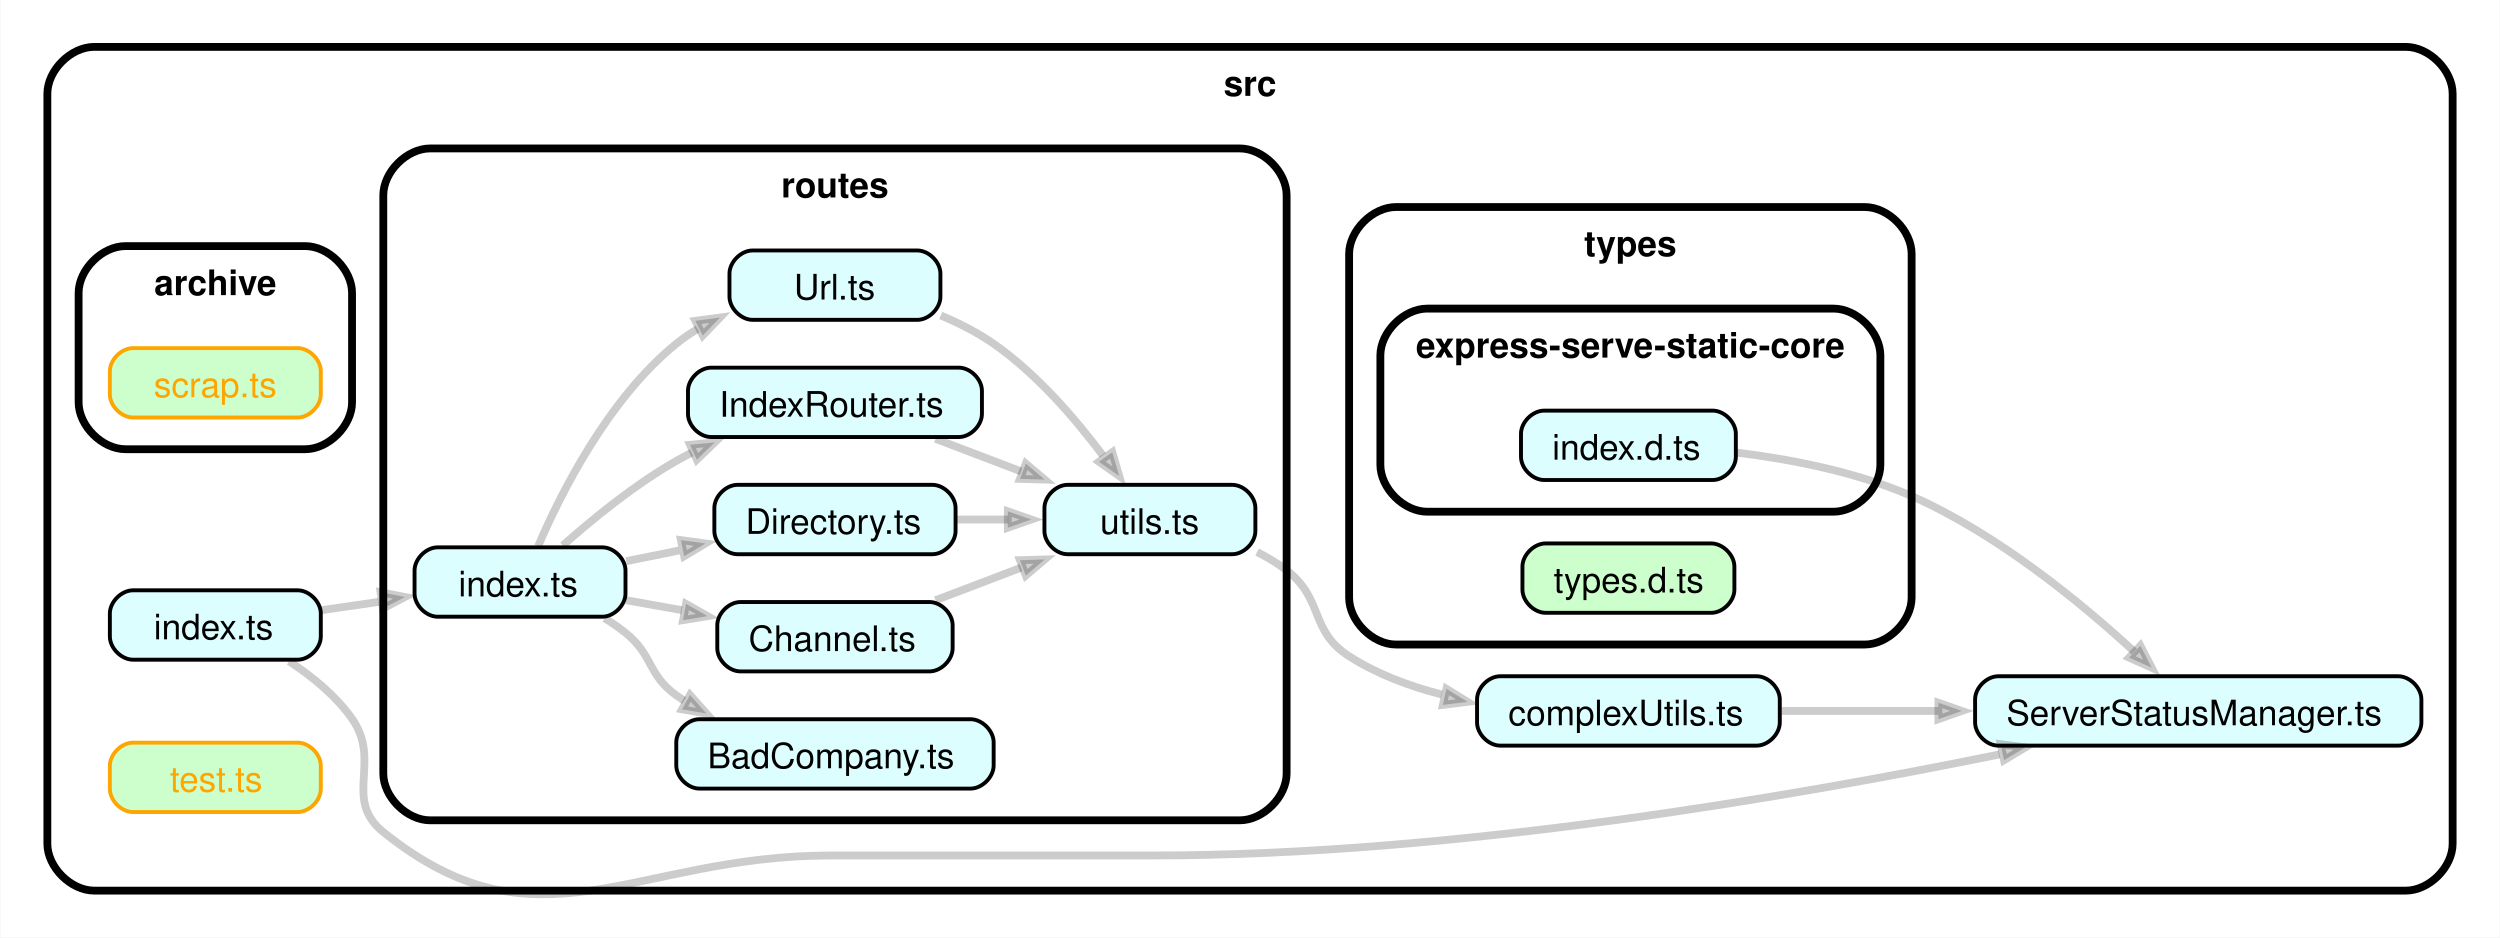
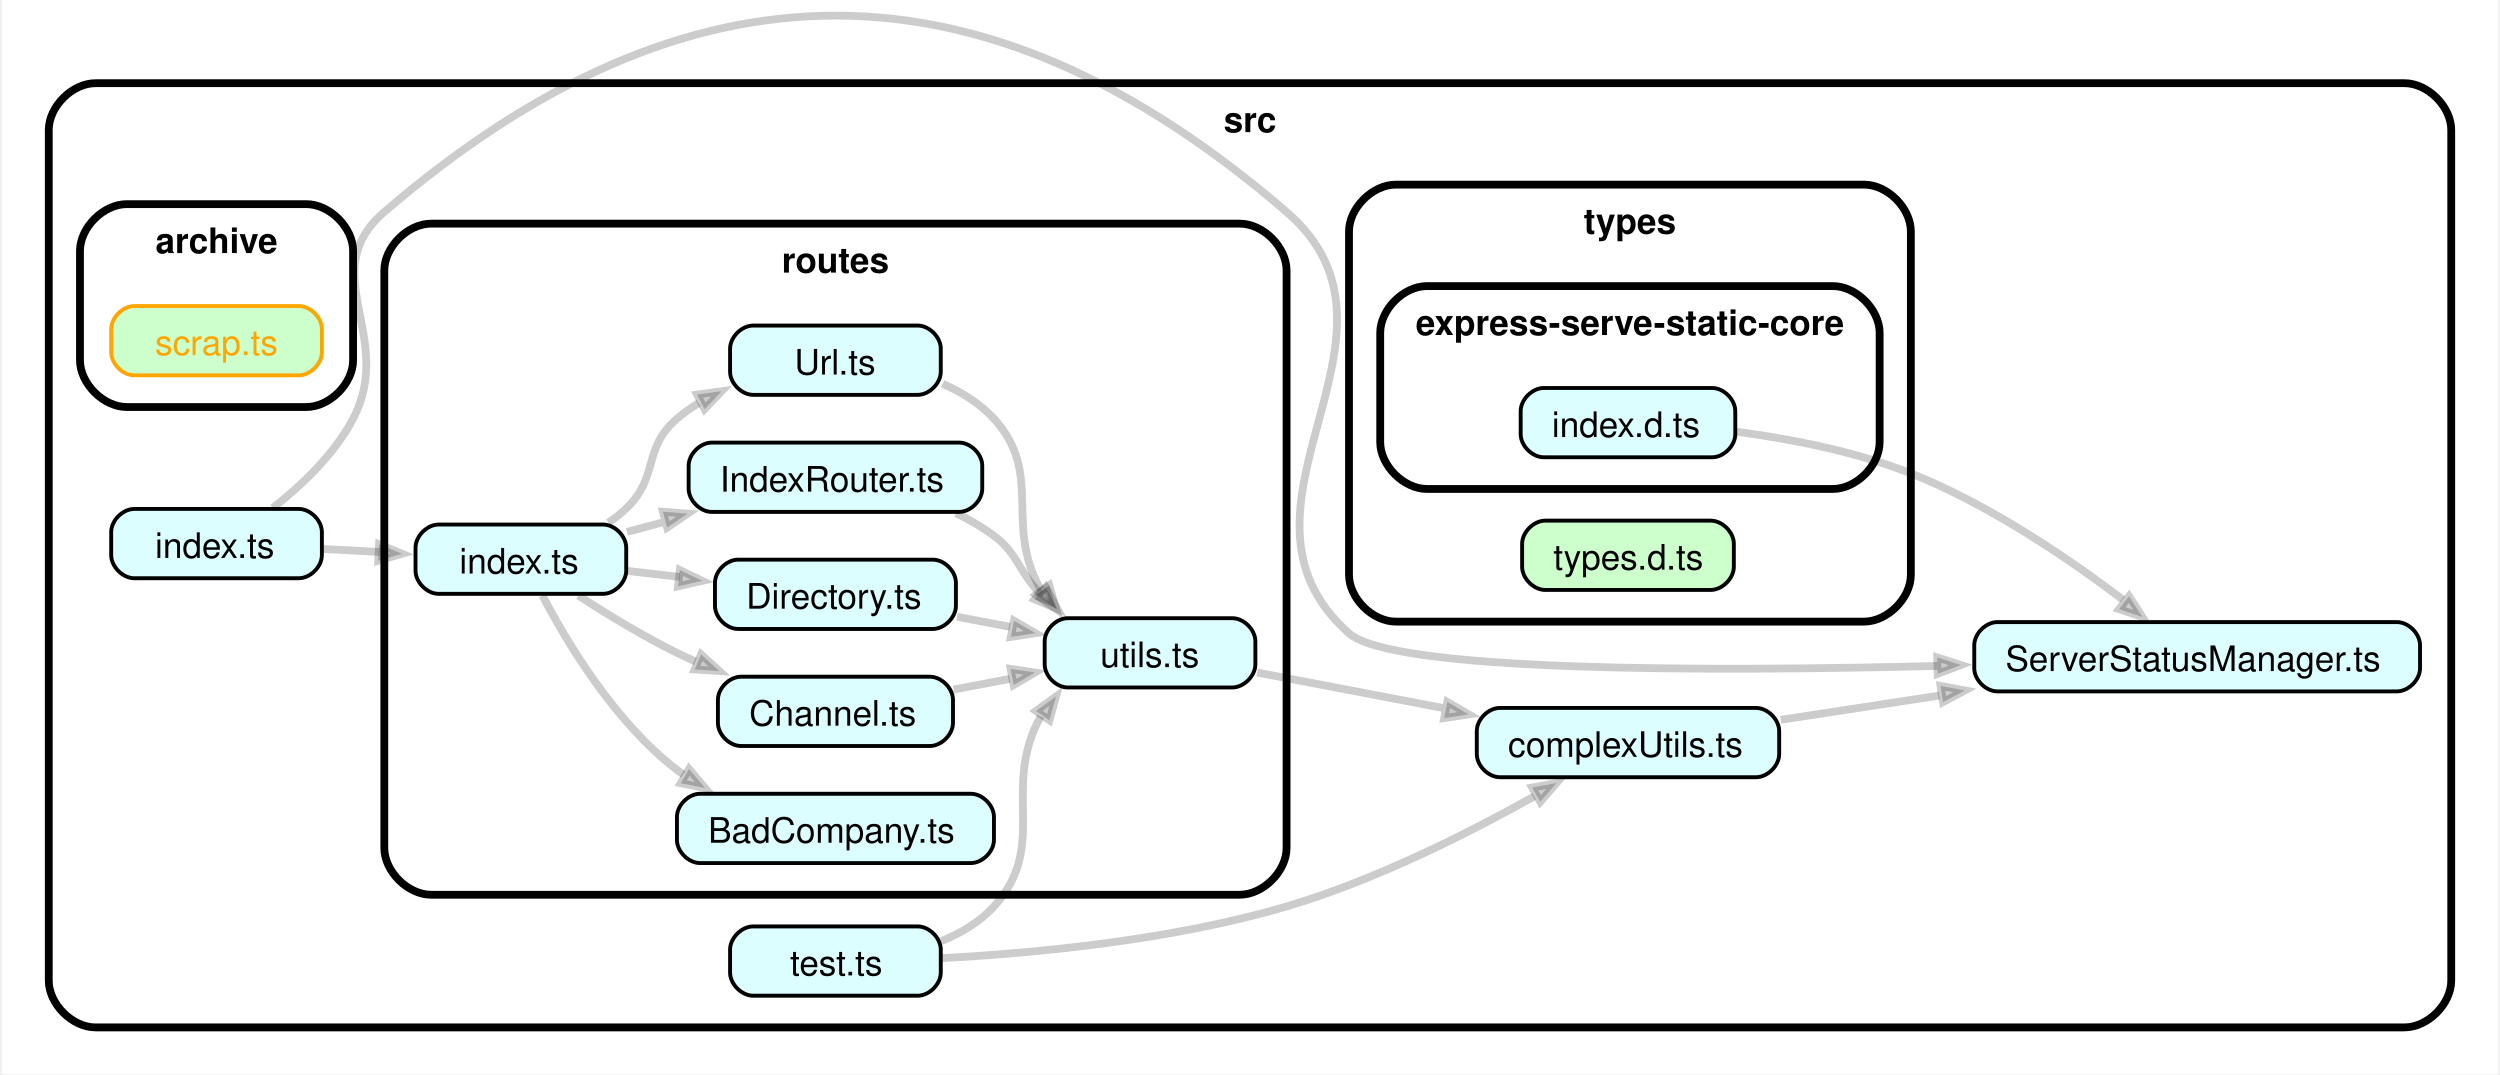
- <svg xmlns="http://www.w3.org/2000/svg" xmlns:xlink="http://www.w3.org/1999/xlink" width="640pt" height="240pt" viewBox="0.00 0.00 639.75 240.00">
-   <g id="graph0" class="graph" transform="scale(1 1) rotate(0) translate(4 236)">
-     <polygon fill="white" stroke="none" points="-4,4 -4,-236 635.75,-236 635.75,4 -4,4" />
+ <svg xmlns="http://www.w3.org/2000/svg" xmlns:xlink="http://www.w3.org/1999/xlink" width="640pt" height="275pt" viewBox="0.00 0.00 639.75 275.32">
+   <g id="graph0" class="graph" transform="scale(1 1) rotate(0) translate(4 271.32)">
+     <polygon fill="white" stroke="none" points="-4,4 -4,-271.32 635.75,-271.32 635.75,4 -4,4" />
    <g id="clust1" class="cluster">
-       <path fill="#ffffff" stroke="black" stroke-width="2" d="M20,-8C20,-8 611.75,-8 611.75,-8 617.75,-8 623.75,-14 623.75,-20 623.75,-20 623.75,-212 623.75,-212 623.75,-218 617.75,-224 611.75,-224 611.75,-224 20,-224 20,-224 14,-224 8,-218 8,-212 8,-212 8,-20 8,-20 8,-14 14,-8 20,-8" />
-       <text text-anchor="middle" x="315.88" y="-211.45" font-family="Helvetica,sans-Serif" font-weight="bold" font-size="9.00">src</text>
+       <path fill="#ffffff" stroke="black" stroke-width="2" d="M20,-8C20,-8 611.75,-8 611.75,-8 617.75,-8 623.75,-14 623.75,-20 623.75,-20 623.75,-238 623.75,-238 623.75,-244 617.75,-250 611.75,-250 611.75,-250 20,-250 20,-250 14,-250 8,-244 8,-238 8,-238 8,-20 8,-20 8,-14 14,-8 20,-8" />
+       <text text-anchor="middle" x="315.88" y="-237.45" font-family="Helvetica,sans-Serif" font-weight="bold" font-size="9.00">src</text>
    </g>
    <g id="clust2" class="cluster">
-       <path fill="#ffffff" stroke="black" stroke-width="2" d="M28,-121C28,-121 74,-121 74,-121 80,-121 86,-127 86,-133 86,-133 86,-161 86,-161 86,-167 80,-173 74,-173 74,-173 28,-173 28,-173 22,-173 16,-167 16,-161 16,-161 16,-133 16,-133 16,-127 22,-121 28,-121" />
-       <text text-anchor="middle" x="51" y="-160.45" font-family="Helvetica,sans-Serif" font-weight="bold" font-size="9.00">archive</text>
+       <path fill="#ffffff" stroke="black" stroke-width="2" d="M28,-167C28,-167 74,-167 74,-167 80,-167 86,-173 86,-179 86,-179 86,-207 86,-207 86,-213 80,-219 74,-219 74,-219 28,-219 28,-219 22,-219 16,-213 16,-207 16,-207 16,-179 16,-179 16,-173 22,-167 28,-167" />
+       <text text-anchor="middle" x="51" y="-206.45" font-family="Helvetica,sans-Serif" font-weight="bold" font-size="9.00">archive</text>
    </g>
    <g id="clust3" class="cluster">
-       <path fill="#ffffff" stroke="black" stroke-width="2" d="M106,-26C106,-26 313.25,-26 313.25,-26 319.25,-26 325.25,-32 325.25,-38 325.25,-38 325.25,-186 325.25,-186 325.25,-192 319.25,-198 313.25,-198 313.25,-198 106,-198 106,-198 100,-198 94,-192 94,-186 94,-186 94,-38 94,-38 94,-32 100,-26 106,-26" />
-       <text text-anchor="middle" x="209.62" y="-185.45" font-family="Helvetica,sans-Serif" font-weight="bold" font-size="9.00">routes</text>
+       <path fill="#ffffff" stroke="black" stroke-width="2" d="M106,-42C106,-42 313.25,-42 313.25,-42 319.25,-42 325.25,-48 325.25,-54 325.25,-54 325.25,-202 325.25,-202 325.25,-208 319.25,-214 313.25,-214 313.25,-214 106,-214 106,-214 100,-214 94,-208 94,-202 94,-202 94,-54 94,-54 94,-48 100,-42 106,-42" />
+       <text text-anchor="middle" x="209.62" y="-201.45" font-family="Helvetica,sans-Serif" font-weight="bold" font-size="9.00">routes</text>
    </g>
    <g id="clust4" class="cluster">
-       <path fill="#ffffff" stroke="black" stroke-width="2" d="M353.25,-71C353.25,-71 473.25,-71 473.25,-71 479.25,-71 485.25,-77 485.25,-83 485.25,-83 485.25,-171 485.25,-171 485.25,-177 479.25,-183 473.25,-183 473.25,-183 353.25,-183 353.25,-183 347.25,-183 341.25,-177 341.25,-171 341.25,-171 341.25,-83 341.25,-83 341.25,-77 347.25,-71 353.25,-71" />
-       <text text-anchor="middle" x="413.25" y="-170.45" font-family="Helvetica,sans-Serif" font-weight="bold" font-size="9.00">types</text>
+       <path fill="#ffffff" stroke="black" stroke-width="2" d="M353.25,-112C353.25,-112 473.25,-112 473.25,-112 479.25,-112 485.25,-118 485.25,-124 485.25,-124 485.25,-212 485.25,-212 485.25,-218 479.25,-224 473.25,-224 473.25,-224 353.25,-224 353.25,-224 347.25,-224 341.25,-218 341.25,-212 341.25,-212 341.25,-124 341.25,-124 341.25,-118 347.25,-112 353.25,-112" />
+       <text text-anchor="middle" x="413.25" y="-211.45" font-family="Helvetica,sans-Serif" font-weight="bold" font-size="9.00">types</text>
    </g>
    <g id="clust5" class="cluster">
-       <path fill="#ffffff" stroke="black" stroke-width="2" d="M361.25,-105C361.25,-105 465.25,-105 465.25,-105 471.25,-105 477.25,-111 477.25,-117 477.25,-117 477.25,-145 477.25,-145 477.25,-151 471.25,-157 465.25,-157 465.25,-157 361.25,-157 361.25,-157 355.25,-157 349.25,-151 349.25,-145 349.25,-145 349.25,-117 349.25,-117 349.25,-111 355.25,-105 361.25,-105" />
-       <text text-anchor="middle" x="413.25" y="-144.45" font-family="Helvetica,sans-Serif" font-weight="bold" font-size="9.00">express-serve-static-core</text>
+       <path fill="#ffffff" stroke="black" stroke-width="2" d="M361.25,-146C361.25,-146 465.25,-146 465.25,-146 471.25,-146 477.25,-152 477.25,-158 477.25,-158 477.25,-186 477.25,-186 477.25,-192 471.25,-198 465.25,-198 465.25,-198 361.25,-198 361.25,-198 355.25,-198 349.25,-192 349.25,-186 349.25,-186 349.25,-158 349.25,-158 349.25,-152 355.25,-146 361.25,-146" />
+       <text text-anchor="middle" x="413.25" y="-185.45" font-family="Helvetica,sans-Serif" font-weight="bold" font-size="9.00">express-serve-static-core</text>
    </g>
    <g id="node1" class="node">
      <g id="a_node1">
        <a xlink:href="src/ServerStatusManager.ts" xlink:title="ServerStatusManager.ts">
-           <path fill="#ddfeff" stroke="black" d="M609.83,-62.88C609.83,-62.88 507.42,-62.88 507.42,-62.88 504.46,-62.88 501.5,-59.92 501.5,-56.96 501.5,-56.96 501.5,-51.04 501.5,-51.04 501.5,-48.08 504.46,-45.12 507.42,-45.12 507.42,-45.12 609.83,-45.12 609.83,-45.12 612.79,-45.12 615.75,-48.08 615.75,-51.04 615.75,-51.04 615.75,-56.96 615.75,-56.96 615.75,-59.92 612.79,-62.88 609.83,-62.88" />
-           <text text-anchor="start" x="509.5" y="-50.33" font-family="Helvetica,sans-Serif" font-size="9.00">ServerStatusManager.ts</text>
+           <path fill="#ddfeff" stroke="black" d="M609.83,-111.88C609.83,-111.88 507.42,-111.88 507.42,-111.88 504.46,-111.88 501.5,-108.92 501.5,-105.96 501.5,-105.96 501.5,-100.04 501.5,-100.04 501.5,-97.08 504.46,-94.12 507.42,-94.12 507.42,-94.12 609.83,-94.12 609.83,-94.12 612.79,-94.12 615.75,-97.08 615.75,-100.04 615.75,-100.04 615.75,-105.96 615.75,-105.96 615.75,-108.92 612.79,-111.88 609.83,-111.88" />
+           <text text-anchor="start" x="509.5" y="-99.33" font-family="Helvetica,sans-Serif" font-size="9.00">ServerStatusManager.ts</text>
        </a>
      </g>
    </g>
    <g id="node2" class="node">
      <g id="a_node2">
        <a xlink:href="src/archive/scrap.ts" xlink:title="no-orphans">
-           <path fill="#ccffcc" stroke="orange" d="M72.08,-146.88C72.08,-146.88 29.92,-146.88 29.92,-146.88 26.96,-146.88 24,-143.92 24,-140.96 24,-140.96 24,-135.04 24,-135.04 24,-132.08 26.96,-129.12 29.92,-129.12 29.92,-129.12 72.08,-129.12 72.08,-129.12 75.04,-129.12 78,-132.08 78,-135.04 78,-135.04 78,-140.96 78,-140.96 78,-143.92 75.04,-146.88 72.08,-146.88" />
-           <text text-anchor="start" x="35.25" y="-134.32" font-family="Helvetica,sans-Serif" font-size="9.00" fill="orange">scrap.ts</text>
+           <path fill="#ccffcc" stroke="orange" d="M72.08,-192.88C72.08,-192.88 29.92,-192.88 29.92,-192.88 26.96,-192.88 24,-189.92 24,-186.96 24,-186.96 24,-181.04 24,-181.04 24,-178.08 26.96,-175.12 29.92,-175.12 29.92,-175.12 72.08,-175.12 72.08,-175.12 75.04,-175.12 78,-178.08 78,-181.04 78,-181.04 78,-186.96 78,-186.96 78,-189.92 75.04,-192.88 72.08,-192.88" />
+           <text text-anchor="start" x="35.25" y="-180.32" font-family="Helvetica,sans-Serif" font-size="9.00" fill="orange">scrap.ts</text>
        </a>
      </g>
    </g>
    <g id="node3" class="node">
      <g id="a_node3">
        <a xlink:href="src/complexUtils.ts" xlink:title="complexUtils.ts">
-           <path fill="#ddfeff" stroke="black" d="M445.58,-62.88C445.58,-62.88 379.92,-62.88 379.92,-62.88 376.96,-62.88 374,-59.92 374,-56.96 374,-56.96 374,-51.04 374,-51.04 374,-48.08 376.96,-45.12 379.92,-45.12 379.92,-45.12 445.58,-45.12 445.58,-45.12 448.54,-45.12 451.5,-48.08 451.5,-51.04 451.5,-51.04 451.5,-56.96 451.5,-56.96 451.5,-59.92 448.54,-62.88 445.58,-62.88" />
-           <text text-anchor="start" x="382" y="-50.33" font-family="Helvetica,sans-Serif" font-size="9.00">complexUtils.ts</text>
+           <path fill="#ddfeff" stroke="black" d="M445.58,-89.88C445.58,-89.88 379.92,-89.88 379.92,-89.88 376.96,-89.88 374,-86.92 374,-83.96 374,-83.96 374,-78.04 374,-78.04 374,-75.08 376.96,-72.12 379.92,-72.12 379.92,-72.12 445.58,-72.12 445.58,-72.12 448.54,-72.12 451.5,-75.08 451.5,-78.04 451.5,-78.04 451.5,-83.96 451.5,-83.96 451.5,-86.92 448.54,-89.88 445.58,-89.88" />
+           <text text-anchor="start" x="382" y="-77.33" font-family="Helvetica,sans-Serif" font-size="9.00">complexUtils.ts</text>
        </a>
      </g>
    </g>
    <g id="edge1" class="edge">
-       <path fill="none" stroke="#000000" stroke-width="2" stroke-opacity="0.2" d="M451.93,-54C464.29,-54 478.37,-54 492.13,-54" />
-       <polygon fill="#000000" fill-opacity="0.2" stroke="#000000" stroke-width="2" stroke-opacity="0.2" points="492.11,-56.1 498.11,-54 492.11,-51.9 492.11,-56.1" />
+       <path fill="none" stroke="#000000" stroke-width="2" stroke-opacity="0.2" d="M451.93,-86.84C464.41,-88.75 478.64,-90.92 492.53,-93.05" />
+       <polygon fill="#000000" fill-opacity="0.2" stroke="#000000" stroke-width="2" stroke-opacity="0.2" points="492.86,-95.53 499.11,-94.36 493.5,-91.38 492.86,-95.53" />
    </g>
    <g id="node4" class="node">
      <g id="a_node4">
        <a xlink:href="src/index.ts" xlink:title="index.ts">
-           <path fill="#ddfeff" stroke="black" d="M72.08,-84.88C72.08,-84.88 29.92,-84.88 29.92,-84.88 26.96,-84.88 24,-81.92 24,-78.96 24,-78.96 24,-73.04 24,-73.04 24,-70.08 26.96,-67.12 29.92,-67.12 29.92,-67.12 72.08,-67.12 72.08,-67.12 75.04,-67.12 78,-70.08 78,-73.04 78,-73.04 78,-78.96 78,-78.96 78,-81.92 75.04,-84.88 72.08,-84.88" />
-           <text text-anchor="start" x="35.25" y="-72.33" font-family="Helvetica,sans-Serif" font-size="9.00">index.ts</text>
+           <path fill="#ddfeff" stroke="black" d="M72.08,-140.88C72.08,-140.88 29.92,-140.88 29.92,-140.88 26.96,-140.88 24,-137.92 24,-134.96 24,-134.96 24,-129.04 24,-129.04 24,-126.08 26.96,-123.12 29.92,-123.12 29.92,-123.12 72.08,-123.12 72.08,-123.12 75.04,-123.12 78,-126.08 78,-129.04 78,-129.04 78,-134.96 78,-134.96 78,-137.92 75.04,-140.88 72.08,-140.88" />
+           <text text-anchor="start" x="35.25" y="-128.32" font-family="Helvetica,sans-Serif" font-size="9.00">index.ts</text>
        </a>
      </g>
    </g>
    <g id="edge3" class="edge">
-       <path fill="none" stroke="#000000" stroke-width="2" stroke-opacity="0.2" d="M69.86,-66.71C75.75,-62.87 81.85,-57.91 86,-52 93.69,-41.06 83.58,-31.38 94,-23 133.76,8.96 157.61,-17 208.62,-17 208.62,-17 208.62,-17 291.25,-17 367.32,-17 454.46,-31.99 507.77,-42.88" />
-       <polygon fill="#000000" fill-opacity="0.2" stroke="#000000" stroke-width="2" stroke-opacity="0.2" points="508.04,-45.5 514.35,-44.66 508.9,-41.39 508.04,-45.5" />
+       <path fill="none" stroke="#000000" stroke-width="2" stroke-opacity="0.2" d="M65.39,-141.11C72.68,-146.81 81.18,-154.81 86,-164 97.06,-185.1 75.94,-201.46 94,-217 171.91,-284.03 247.43,-284.14 325.25,-217 361.99,-185.3 304.95,-141.2 341.25,-109 352.38,-99.13 432.55,-99.17 492.07,-100.64" />
+       <polygon fill="#000000" fill-opacity="0.2" stroke="#000000" stroke-width="2" stroke-opacity="0.2" points="492.01,-102.82 498.07,-100.88 492.12,-98.62 492.01,-102.82" />
    </g>
    <g id="node5" class="node">
      <g id="a_node5">
        <a xlink:href="src/routes/index.ts" xlink:title="index.ts">
-           <path fill="#ddfeff" stroke="black" d="M150.08,-95.88C150.08,-95.88 107.92,-95.88 107.92,-95.88 104.96,-95.88 102,-92.92 102,-89.96 102,-89.96 102,-84.04 102,-84.04 102,-81.08 104.96,-78.12 107.92,-78.12 107.92,-78.12 150.08,-78.12 150.08,-78.12 153.04,-78.12 156,-81.08 156,-84.04 156,-84.04 156,-89.96 156,-89.96 156,-92.92 153.04,-95.88 150.08,-95.88" />
-           <text text-anchor="start" x="113.25" y="-83.33" font-family="Helvetica,sans-Serif" font-size="9.00">index.ts</text>
+           <path fill="#ddfeff" stroke="black" d="M150.08,-136.88C150.08,-136.88 107.92,-136.88 107.92,-136.88 104.96,-136.88 102,-133.92 102,-130.96 102,-130.96 102,-125.04 102,-125.04 102,-122.08 104.96,-119.12 107.92,-119.12 107.92,-119.12 150.08,-119.12 150.08,-119.12 153.04,-119.12 156,-122.08 156,-125.04 156,-125.04 156,-130.96 156,-130.96 156,-133.92 153.04,-136.88 150.08,-136.88" />
+           <text text-anchor="start" x="113.25" y="-124.33" font-family="Helvetica,sans-Serif" font-size="9.00">index.ts</text>
        </a>
      </g>
    </g>
    <g id="edge2" class="edge">
-       <path fill="none" stroke="#000000" stroke-width="2" stroke-opacity="0.2" d="M78.15,-79.79C82.88,-80.47 87.87,-81.19 92.8,-81.91" />
-       <polygon fill="#000000" fill-opacity="0.2" stroke="#000000" stroke-width="2" stroke-opacity="0.2" points="93.3,-84.39 99.54,-83.17 93.9,-80.23 93.3,-84.39" />
+       <path fill="none" stroke="#000000" stroke-width="2" stroke-opacity="0.2" d="M78.15,-130.62C82.88,-130.37 87.87,-130.11 92.8,-129.85" />
+       <polygon fill="#000000" fill-opacity="0.2" stroke="#000000" stroke-width="2" stroke-opacity="0.2" points="92.66,-131.81 98.54,-129.39 92.44,-127.61 92.66,-131.81" />
    </g>
    <g id="node6" class="node">
      <g id="a_node6">
        <a xlink:href="src/routes/BadCompany.ts" xlink:title="BadCompany.ts">
-           <path fill="#ddfeff" stroke="black" d="M244.33,-51.88C244.33,-51.88 174.92,-51.88 174.92,-51.88 171.96,-51.88 169,-48.92 169,-45.96 169,-45.96 169,-40.04 169,-40.04 169,-37.08 171.96,-34.12 174.92,-34.12 174.92,-34.12 244.33,-34.12 244.33,-34.12 247.29,-34.12 250.25,-37.08 250.25,-40.04 250.25,-40.04 250.25,-45.96 250.25,-45.96 250.25,-48.92 247.29,-51.88 244.33,-51.88" />
-           <text text-anchor="start" x="177" y="-39.33" font-family="Helvetica,sans-Serif" font-size="9.00">BadCompany.ts</text>
+           <path fill="#ddfeff" stroke="black" d="M244.33,-67.88C244.33,-67.88 174.92,-67.88 174.92,-67.88 171.96,-67.88 169,-64.92 169,-61.96 169,-61.96 169,-56.04 169,-56.04 169,-53.08 171.96,-50.12 174.92,-50.12 174.92,-50.12 244.33,-50.12 244.33,-50.12 247.29,-50.12 250.25,-53.08 250.25,-56.04 250.25,-56.04 250.25,-61.96 250.25,-61.96 250.25,-64.92 247.29,-67.88 244.33,-67.88" />
+           <text text-anchor="start" x="177" y="-55.33" font-family="Helvetica,sans-Serif" font-size="9.00">BadCompany.ts</text>
        </a>
      </g>
    </g>
    <g id="edge8" class="edge">
-       <path fill="none" stroke="#000000" stroke-width="2" stroke-opacity="0.2" d="M150.66,-77.72C152.54,-76.57 154.35,-75.33 156,-74 163.15,-68.27 161.57,-63.36 169,-58 169.65,-57.53 170.32,-57.07 171,-56.63" />
-       <polygon fill="#000000" fill-opacity="0.2" stroke="#000000" stroke-width="2" stroke-opacity="0.2" points="172.51,-58.08 176.74,-53.33 170.47,-54.41 172.51,-58.08" />
+       <path fill="none" stroke="#000000" stroke-width="2" stroke-opacity="0.2" d="M134.52,-118.69C140.75,-106.78 153.03,-86.24 169,-74 169.53,-73.6 170.06,-73.2 170.61,-72.82" />
+       <polygon fill="#000000" fill-opacity="0.2" stroke="#000000" stroke-width="2" stroke-opacity="0.2" points="172.1,-74.21 176.21,-69.36 169.97,-70.59 172.1,-74.21" />
    </g>
    <g id="node7" class="node">
      <g id="a_node7">
        <a xlink:href="src/routes/Channel.ts" xlink:title="Channel.ts">
-           <path fill="#ddfeff" stroke="black" d="M233.83,-81.88C233.83,-81.88 185.42,-81.88 185.42,-81.88 182.46,-81.88 179.5,-78.92 179.5,-75.96 179.5,-75.96 179.5,-70.04 179.5,-70.04 179.5,-67.08 182.46,-64.12 185.42,-64.12 185.42,-64.12 233.83,-64.12 233.83,-64.12 236.79,-64.12 239.75,-67.08 239.75,-70.04 239.75,-70.04 239.75,-75.96 239.75,-75.96 239.75,-78.92 236.79,-81.88 233.83,-81.88" />
-           <text text-anchor="start" x="187.5" y="-69.33" font-family="Helvetica,sans-Serif" font-size="9.00">Channel.ts</text>
+           <path fill="#ddfeff" stroke="black" d="M233.83,-97.88C233.83,-97.88 185.42,-97.88 185.42,-97.88 182.46,-97.88 179.5,-94.92 179.5,-91.96 179.5,-91.96 179.5,-86.04 179.5,-86.04 179.5,-83.08 182.46,-80.12 185.42,-80.12 185.42,-80.12 233.83,-80.12 233.83,-80.12 236.79,-80.12 239.75,-83.08 239.75,-86.04 239.75,-86.04 239.75,-91.96 239.75,-91.96 239.75,-94.92 236.79,-97.88 233.83,-97.88" />
+           <text text-anchor="start" x="187.5" y="-85.33" font-family="Helvetica,sans-Serif" font-size="9.00">Channel.ts</text>
        </a>
      </g>
    </g>
    <g id="edge9" class="edge">
-       <path fill="none" stroke="#000000" stroke-width="2" stroke-opacity="0.2" d="M156.18,-82.34C160.76,-81.52 165.61,-80.66 170.43,-79.8" />
-       <polygon fill="#000000" fill-opacity="0.2" stroke="#000000" stroke-width="2" stroke-opacity="0.2" points="171.49,-81.39 177.03,-78.27 170.75,-77.25 171.49,-81.39" />
+       <path fill="none" stroke="#000000" stroke-width="2" stroke-opacity="0.2" d="M143.72,-118.67C151.03,-113.93 160.3,-108.28 169,-104 170.53,-103.25 172.12,-102.5 173.73,-101.78" />
+       <polygon fill="#000000" fill-opacity="0.2" stroke="#000000" stroke-width="2" stroke-opacity="0.2" points="175.19,-103.59 179.9,-99.32 173.55,-99.73 175.19,-103.59" />
    </g>
    <g id="node9" class="node">
      <g id="a_node9">
        <a xlink:href="src/routes/Directory.ts" xlink:title="Directory.ts">
-           <path fill="#ddfeff" stroke="black" d="M234.58,-111.88C234.58,-111.88 184.67,-111.88 184.67,-111.88 181.71,-111.88 178.75,-108.92 178.75,-105.96 178.75,-105.96 178.75,-100.04 178.75,-100.04 178.75,-97.08 181.71,-94.12 184.67,-94.12 184.67,-94.12 234.58,-94.12 234.58,-94.12 237.54,-94.12 240.5,-97.08 240.5,-100.04 240.5,-100.04 240.5,-105.96 240.5,-105.96 240.5,-108.92 237.54,-111.88 234.58,-111.88" />
-           <text text-anchor="start" x="186.75" y="-99.33" font-family="Helvetica,sans-Serif" font-size="9.00">Directory.ts</text>
+           <path fill="#ddfeff" stroke="black" d="M234.58,-127.88C234.58,-127.88 184.67,-127.88 184.67,-127.88 181.71,-127.88 178.75,-124.92 178.75,-121.96 178.75,-121.96 178.75,-116.04 178.75,-116.04 178.75,-113.08 181.71,-110.12 184.67,-110.12 184.67,-110.12 234.58,-110.12 234.58,-110.12 237.54,-110.12 240.5,-113.08 240.5,-116.04 240.5,-116.04 240.5,-121.96 240.5,-121.96 240.5,-124.92 237.54,-127.88 234.58,-127.88" />
+           <text text-anchor="start" x="186.75" y="-115.33" font-family="Helvetica,sans-Serif" font-size="9.00">Directory.ts</text>
        </a>
      </g>
    </g>
    <g id="edge10" class="edge">
-       <path fill="none" stroke="#000000" stroke-width="2" stroke-opacity="0.2" d="M156.18,-92.33C160.54,-93.21 165.13,-94.15 169.73,-95.08" />
-       <polygon fill="#000000" fill-opacity="0.2" stroke="#000000" stroke-width="2" stroke-opacity="0.2" points="170.18,-97.73 176.48,-96.87 171.02,-93.61 170.18,-97.73" />
+       <path fill="none" stroke="#000000" stroke-width="2" stroke-opacity="0.2" d="M156.18,-125C160.54,-124.5 165.13,-123.98 169.73,-123.45" />
+       <polygon fill="#000000" fill-opacity="0.2" stroke="#000000" stroke-width="2" stroke-opacity="0.2" points="169.76,-125.22 175.48,-122.45 169.28,-121.05 169.76,-125.22" />
    </g>
    <g id="node10" class="node">
      <g id="a_node10">
        <a xlink:href="src/routes/IndexRouter.ts" xlink:title="IndexRouter.ts">
-           <path fill="#ddfeff" stroke="black" d="M241.33,-141.88C241.33,-141.88 177.92,-141.88 177.92,-141.88 174.96,-141.88 172,-138.92 172,-135.96 172,-135.96 172,-130.04 172,-130.04 172,-127.08 174.96,-124.12 177.92,-124.12 177.92,-124.12 241.33,-124.12 241.33,-124.12 244.29,-124.12 247.25,-127.08 247.25,-130.04 247.25,-130.04 247.25,-135.96 247.25,-135.96 247.25,-138.92 244.29,-141.88 241.33,-141.88" />
-           <text text-anchor="start" x="180" y="-129.32" font-family="Helvetica,sans-Serif" font-size="9.00">IndexRouter.ts</text>
+           <path fill="#ddfeff" stroke="black" d="M241.33,-157.88C241.33,-157.88 177.92,-157.88 177.92,-157.88 174.96,-157.88 172,-154.92 172,-151.96 172,-151.96 172,-146.04 172,-146.04 172,-143.08 174.96,-140.12 177.92,-140.12 177.92,-140.12 241.33,-140.12 241.33,-140.12 244.29,-140.12 247.25,-143.08 247.25,-146.04 247.25,-146.04 247.25,-151.96 247.25,-151.96 247.25,-154.92 244.29,-157.88 241.33,-157.88" />
+           <text text-anchor="start" x="180" y="-145.32" font-family="Helvetica,sans-Serif" font-size="9.00">IndexRouter.ts</text>
        </a>
      </g>
    </g>
    <g id="edge11" class="edge">
-       <path fill="none" stroke="#000000" stroke-width="2" stroke-opacity="0.2" d="M139.96,-96.36C147.49,-103.06 158.32,-111.93 169,-118 170.28,-118.72 171.59,-119.43 172.94,-120.11" />
-       <polygon fill="#000000" fill-opacity="0.2" stroke="#000000" stroke-width="2" stroke-opacity="0.2" points="172.51,-122.14 178.84,-122.74 174.26,-118.33 172.51,-122.14" />
+       <path fill="none" stroke="#000000" stroke-width="2" stroke-opacity="0.2" d="M156.18,-134.99C159.08,-135.77 162.09,-136.57 165.14,-137.38" />
+       <polygon fill="#000000" fill-opacity="0.2" stroke="#000000" stroke-width="2" stroke-opacity="0.2" points="165.4,-140.16 171.74,-139.68 166.49,-136.11 165.4,-140.16" />
    </g>
    <g id="node11" class="node">
      <g id="a_node11">
        <a xlink:href="src/routes/Url.ts" xlink:title="Url.ts">
-           <path fill="#ddfeff" stroke="black" d="M230.71,-171.88C230.71,-171.88 188.54,-171.88 188.54,-171.88 185.58,-171.88 182.62,-168.92 182.62,-165.96 182.62,-165.96 182.62,-160.04 182.62,-160.04 182.62,-157.08 185.58,-154.12 188.54,-154.12 188.54,-154.12 230.71,-154.12 230.71,-154.12 233.67,-154.12 236.62,-157.08 236.62,-160.04 236.62,-160.04 236.62,-165.96 236.62,-165.96 236.62,-168.92 233.67,-171.88 230.71,-171.88" />
-           <text text-anchor="start" x="199.12" y="-159.32" font-family="Helvetica,sans-Serif" font-size="9.00">Url.ts</text>
+           <path fill="#ddfeff" stroke="black" d="M230.71,-187.88C230.71,-187.88 188.54,-187.88 188.54,-187.88 185.58,-187.88 182.62,-184.92 182.62,-181.96 182.62,-181.96 182.62,-176.04 182.62,-176.04 182.62,-173.08 185.58,-170.12 188.54,-170.12 188.54,-170.12 230.71,-170.12 230.71,-170.12 233.67,-170.12 236.62,-173.08 236.62,-176.04 236.62,-176.04 236.62,-181.96 236.62,-181.96 236.62,-184.92 233.67,-187.88 230.71,-187.88" />
+           <text text-anchor="start" x="199.12" y="-175.32" font-family="Helvetica,sans-Serif" font-size="9.00">Url.ts</text>
        </a>
      </g>
    </g>
    <g id="edge12" class="edge">
-       <path fill="none" stroke="#000000" stroke-width="2" stroke-opacity="0.2" d="M133.63,-96.17C139.29,-109.38 151.43,-133.74 169,-148 170.7,-149.38 172.54,-150.64 174.46,-151.79" />
-       <polygon fill="#000000" fill-opacity="0.2" stroke="#000000" stroke-width="2" stroke-opacity="0.2" points="173.88,-153.87 180.19,-154.71 175.79,-150.12 173.88,-153.87" />
+       <path fill="none" stroke="#000000" stroke-width="2" stroke-opacity="0.2" d="M151.43,-137.35C153.06,-138.46 154.61,-139.68 156,-141 164.51,-149.09 160.09,-156.35 169,-164 170.71,-165.47 172.58,-166.8 174.54,-168" />
+       <polygon fill="#000000" fill-opacity="0.2" stroke="#000000" stroke-width="2" stroke-opacity="0.2" points="174.16,-170.19 180.46,-171.06 176.08,-166.46 174.16,-170.19" />
    </g>
    <g id="node8" class="node">
      <g id="a_node8">
        <a xlink:href="src/routes/utils.ts" xlink:title="utils.ts">
-           <path fill="#ddfeff" stroke="black" d="M311.33,-111.88C311.33,-111.88 269.17,-111.88 269.17,-111.88 266.21,-111.88 263.25,-108.92 263.25,-105.96 263.25,-105.96 263.25,-100.04 263.25,-100.04 263.25,-97.08 266.21,-94.12 269.17,-94.12 269.17,-94.12 311.33,-94.12 311.33,-94.12 314.29,-94.12 317.25,-97.08 317.25,-100.04 317.25,-100.04 317.25,-105.96 317.25,-105.96 317.25,-108.92 314.29,-111.88 311.33,-111.88" />
-           <text text-anchor="start" x="277.5" y="-99.33" font-family="Helvetica,sans-Serif" font-size="9.00">utils.ts</text>
+           <path fill="#ddfeff" stroke="black" d="M311.33,-112.88C311.33,-112.88 269.17,-112.88 269.17,-112.88 266.21,-112.88 263.25,-109.92 263.25,-106.96 263.25,-106.96 263.25,-101.04 263.25,-101.04 263.25,-98.08 266.21,-95.12 269.17,-95.12 269.17,-95.12 311.33,-95.12 311.33,-95.12 314.29,-95.12 317.25,-98.08 317.25,-101.04 317.25,-101.04 317.25,-106.96 317.25,-106.96 317.25,-109.92 314.29,-112.88 311.33,-112.88" />
+           <text text-anchor="start" x="277.5" y="-100.33" font-family="Helvetica,sans-Serif" font-size="9.00">utils.ts</text>
        </a>
      </g>
    </g>
    <g id="edge4" class="edge">
-       <path fill="none" stroke="#000000" stroke-width="2" stroke-opacity="0.2" d="M235.36,-82.34C240.3,-84.21 245.44,-86.16 250.25,-88 252.54,-88.87 254.9,-89.78 257.28,-90.69" />
-       <polygon fill="#000000" fill-opacity="0.2" stroke="#000000" stroke-width="2" stroke-opacity="0.2" points="256.98,-92.59 263.33,-92.78 258.48,-88.67 256.98,-92.59" />
+       <path fill="none" stroke="#000000" stroke-width="2" stroke-opacity="0.2" d="M239.9,-94.59C244.6,-95.48 249.49,-96.42 254.3,-97.33" />
+       <polygon fill="#000000" fill-opacity="0.2" stroke="#000000" stroke-width="2" stroke-opacity="0.2" points="254.52,-99.89 260.8,-98.95 255.3,-95.77 254.52,-99.89" />
    </g>
    <g id="edge13" class="edge">
-       <path fill="none" stroke="#000000" stroke-width="2" stroke-opacity="0.2" d="M317.69,-94.68C320.37,-93.32 322.94,-91.77 325.25,-90 334.85,-82.65 331.06,-74.51 341.25,-68 348.35,-63.46 356.61,-60.34 364.93,-58.21" />
-       <polygon fill="#000000" fill-opacity="0.2" stroke="#000000" stroke-width="2" stroke-opacity="0.2" points="366.15,-59.65 371.56,-56.33 365.25,-55.55 366.15,-59.65" />
+       <path fill="none" stroke="#000000" stroke-width="2" stroke-opacity="0.2" d="M317.69,-98.95C331.61,-96.3 349.07,-92.96 365.17,-89.89" />
+       <polygon fill="#000000" fill-opacity="0.2" stroke="#000000" stroke-width="2" stroke-opacity="0.2" points="366.44,-91.41 371.94,-88.22 365.65,-87.28 366.44,-91.41" />
    </g>
    <g id="edge5" class="edge">
-       <path fill="none" stroke="#000000" stroke-width="2" stroke-opacity="0.2" d="M240.8,-103C245.12,-103 249.59,-103 254,-103" />
-       <polygon fill="#000000" fill-opacity="0.2" stroke="#000000" stroke-width="2" stroke-opacity="0.2" points="253.88,-105.1 259.88,-103 253.88,-100.9 253.88,-105.1" />
+       <path fill="none" stroke="#000000" stroke-width="2" stroke-opacity="0.2" d="M240.8,-113.24C245.23,-112.4 249.83,-111.52 254.35,-110.66" />
+       <polygon fill="#000000" fill-opacity="0.2" stroke="#000000" stroke-width="2" stroke-opacity="0.2" points="255.38,-112.22 260.88,-109.03 254.59,-108.09 255.38,-112.22" />
    </g>
    <g id="edge6" class="edge">
-       <path fill="none" stroke="#000000" stroke-width="2" stroke-opacity="0.2" d="M235.36,-123.66C240.3,-121.79 245.44,-119.84 250.25,-118 252.54,-117.13 254.9,-116.22 257.28,-115.31" />
-       <polygon fill="#000000" fill-opacity="0.2" stroke="#000000" stroke-width="2" stroke-opacity="0.2" points="258.48,-117.33 263.33,-113.22 256.98,-113.41 258.48,-117.33" />
+       <path fill="none" stroke="#000000" stroke-width="2" stroke-opacity="0.2" d="M240.57,-139.76C243.99,-138.11 247.3,-136.2 250.25,-134 256.21,-129.56 256.32,-125.38 262.1,-119.08" />
+       <polygon fill="#000000" fill-opacity="0.2" stroke="#000000" stroke-width="2" stroke-opacity="0.2" points="263.51,-120.82 266.54,-115.23 260.69,-117.71 263.51,-120.82" />
    </g>
    <g id="edge7" class="edge">
-       <path fill="none" stroke="#000000" stroke-width="2" stroke-opacity="0.2" d="M236.71,-155.24C241.43,-153.26 246.15,-150.86 250.25,-148 261.24,-140.33 271.11,-128.88 278.17,-119.45" />
-       <polygon fill="#000000" fill-opacity="0.2" stroke="#000000" stroke-width="2" stroke-opacity="0.2" points="280.62,-120.24 282.4,-114.13 277.2,-117.79 280.62,-120.24" />
+       <path fill="none" stroke="#000000" stroke-width="2" stroke-opacity="0.2" d="M237.08,-172.96C241.99,-170.81 246.68,-167.91 250.25,-164 263.14,-149.86 252.67,-137.1 262.24,-120.17" />
+       <polygon fill="#000000" fill-opacity="0.2" stroke="#000000" stroke-width="2" stroke-opacity="0.2" points="264.43,-121.3 266.21,-115.19 261.01,-118.86 264.43,-121.3" />
    </g>
    <g id="node12" class="node">
      <g id="a_node12">
-         <a xlink:href="src/test.ts" xlink:title="no-orphans">
-           <path fill="#ccffcc" stroke="orange" d="M72.08,-45.88C72.08,-45.88 29.92,-45.88 29.92,-45.88 26.96,-45.88 24,-42.92 24,-39.96 24,-39.96 24,-34.04 24,-34.04 24,-31.08 26.96,-28.12 29.92,-28.12 29.92,-28.12 72.08,-28.12 72.08,-28.12 75.04,-28.12 78,-31.08 78,-34.04 78,-34.04 78,-39.96 78,-39.96 78,-42.92 75.04,-45.88 72.08,-45.88" />
-           <text text-anchor="start" x="39.38" y="-33.33" font-family="Helvetica,sans-Serif" font-size="9.00" fill="orange">test.ts</text>
-         </a>
-       </g>
+         <a xlink:href="src/test.ts" xlink:title="test.ts">
+           <path fill="#ddfeff" stroke="black" d="M230.71,-33.88C230.71,-33.88 188.54,-33.88 188.54,-33.88 185.58,-33.88 182.62,-30.92 182.62,-27.96 182.62,-27.96 182.62,-22.04 182.62,-22.04 182.62,-19.08 185.58,-16.12 188.54,-16.12 188.54,-16.12 230.71,-16.12 230.71,-16.12 233.67,-16.12 236.62,-19.08 236.62,-22.04 236.62,-22.04 236.62,-27.96 236.62,-27.96 236.62,-30.92 233.67,-33.88 230.71,-33.88" />
+           <text text-anchor="start" x="198" y="-21.32" font-family="Helvetica,sans-Serif" font-size="9.00">test.ts</text>
+         </a>
+       </g>
+     </g>
+     <g id="edge14" class="edge">
+       <path fill="none" stroke="#000000" stroke-width="2" stroke-opacity="0.2" d="M237.07,-25.76C260.63,-27.02 295.83,-30.32 325.25,-39 347.82,-45.66 371.75,-57.71 388.71,-67.21" />
+       <polygon fill="#000000" fill-opacity="0.2" stroke="#000000" stroke-width="2" stroke-opacity="0.2" points="388.19,-69.47 394.44,-70.63 390.27,-65.82 388.19,-69.47" />
+     </g>
+     <g id="edge15" class="edge">
+       <path fill="none" stroke="#000000" stroke-width="2" stroke-opacity="0.2" d="M236.72,-30.11C241.77,-32.15 246.62,-35.01 250.25,-39 264.53,-54.7 251.86,-68.94 262.22,-87.71" />
+       <polygon fill="#000000" fill-opacity="0.2" stroke="#000000" stroke-width="2" stroke-opacity="0.2" points="261.02,-89.11 266.17,-92.84 264.47,-86.71 261.02,-89.11" />
    </g>
    <g id="node13" class="node">
      <g id="a_node13">
        <a xlink:href="src/types/express-serve-static-core/index.d.ts" xlink:title="index.d.ts">
-           <path fill="#ddfeff" stroke="black" d="M434.33,-130.88C434.33,-130.88 391.17,-130.88 391.17,-130.88 388.21,-130.88 385.25,-127.92 385.25,-124.96 385.25,-124.96 385.25,-119.04 385.25,-119.04 385.25,-116.08 388.21,-113.12 391.17,-113.12 391.17,-113.12 434.33,-113.12 434.33,-113.12 437.29,-113.12 440.25,-116.08 440.25,-119.04 440.25,-119.04 440.25,-124.96 440.25,-124.96 440.25,-127.92 437.29,-130.88 434.33,-130.88" />
-           <text text-anchor="start" x="393.25" y="-118.33" font-family="Helvetica,sans-Serif" font-size="9.00">index.d.ts</text>
-         </a>
-       </g>
-     </g>
-     <g id="edge14" class="edge">
-       <path fill="none" stroke="#000000" stroke-width="2" stroke-opacity="0.2" d="M440.43,-120.14C454.26,-118.45 471.16,-115.2 485.25,-109 507.14,-99.36 528.48,-81.85 542.25,-69.18" />
-       <polygon fill="#000000" fill-opacity="0.2" stroke="#000000" stroke-width="2" stroke-opacity="0.2" points="543.81,-70.7 546.72,-65.05 540.92,-67.65 543.81,-70.7" />
+           <path fill="#ddfeff" stroke="black" d="M434.33,-171.88C434.33,-171.88 391.17,-171.88 391.17,-171.88 388.21,-171.88 385.25,-168.92 385.25,-165.96 385.25,-165.96 385.25,-160.04 385.25,-160.04 385.25,-157.08 388.21,-154.12 391.17,-154.12 391.17,-154.12 434.33,-154.12 434.33,-154.12 437.29,-154.12 440.25,-157.08 440.25,-160.04 440.25,-160.04 440.25,-165.96 440.25,-165.96 440.25,-168.92 437.29,-171.88 434.33,-171.88" />
+           <text text-anchor="start" x="393.25" y="-159.32" font-family="Helvetica,sans-Serif" font-size="9.00">index.d.ts</text>
+         </a>
+       </g>
+     </g>
+     <g id="edge16" class="edge">
+       <path fill="none" stroke="#000000" stroke-width="2" stroke-opacity="0.2" d="M440.59,-160.67C454.31,-158.85 471.06,-155.63 485.25,-150 505.22,-142.07 525.54,-128.27 539.54,-117.67" />
+       <polygon fill="#000000" fill-opacity="0.2" stroke="#000000" stroke-width="2" stroke-opacity="0.2" points="541.17,-118.51 544.62,-113.17 538.6,-115.19 541.17,-118.51" />
    </g>
    <g id="node14" class="node">
      <g id="a_node14">
        <a xlink:href="src/types/types.d.ts" xlink:title="types.d.ts">
-           <path fill="#ccffcc" stroke="black" d="M433.96,-96.88C433.96,-96.88 391.54,-96.88 391.54,-96.88 388.58,-96.88 385.62,-93.92 385.62,-90.96 385.62,-90.96 385.62,-85.04 385.62,-85.04 385.62,-82.08 388.58,-79.12 391.54,-79.12 391.54,-79.12 433.96,-79.12 433.96,-79.12 436.92,-79.12 439.88,-82.08 439.88,-85.04 439.88,-85.04 439.88,-90.96 439.88,-90.96 439.88,-93.92 436.92,-96.88 433.96,-96.88" />
-           <text text-anchor="start" x="393.62" y="-84.33" font-family="Helvetica,sans-Serif" font-size="9.00">types.d.ts</text>
+           <path fill="#ccffcc" stroke="black" d="M433.96,-137.88C433.96,-137.88 391.54,-137.88 391.54,-137.88 388.58,-137.88 385.62,-134.92 385.62,-131.96 385.62,-131.96 385.62,-126.04 385.62,-126.04 385.62,-123.08 388.58,-120.12 391.54,-120.12 391.54,-120.12 433.96,-120.12 433.96,-120.12 436.92,-120.12 439.88,-123.08 439.88,-126.04 439.88,-126.04 439.88,-131.96 439.88,-131.96 439.88,-134.92 436.92,-137.88 433.96,-137.88" />
+           <text text-anchor="start" x="393.62" y="-125.33" font-family="Helvetica,sans-Serif" font-size="9.00">types.d.ts</text>
        </a>
      </g>
    </g>
  </g>
</svg>
